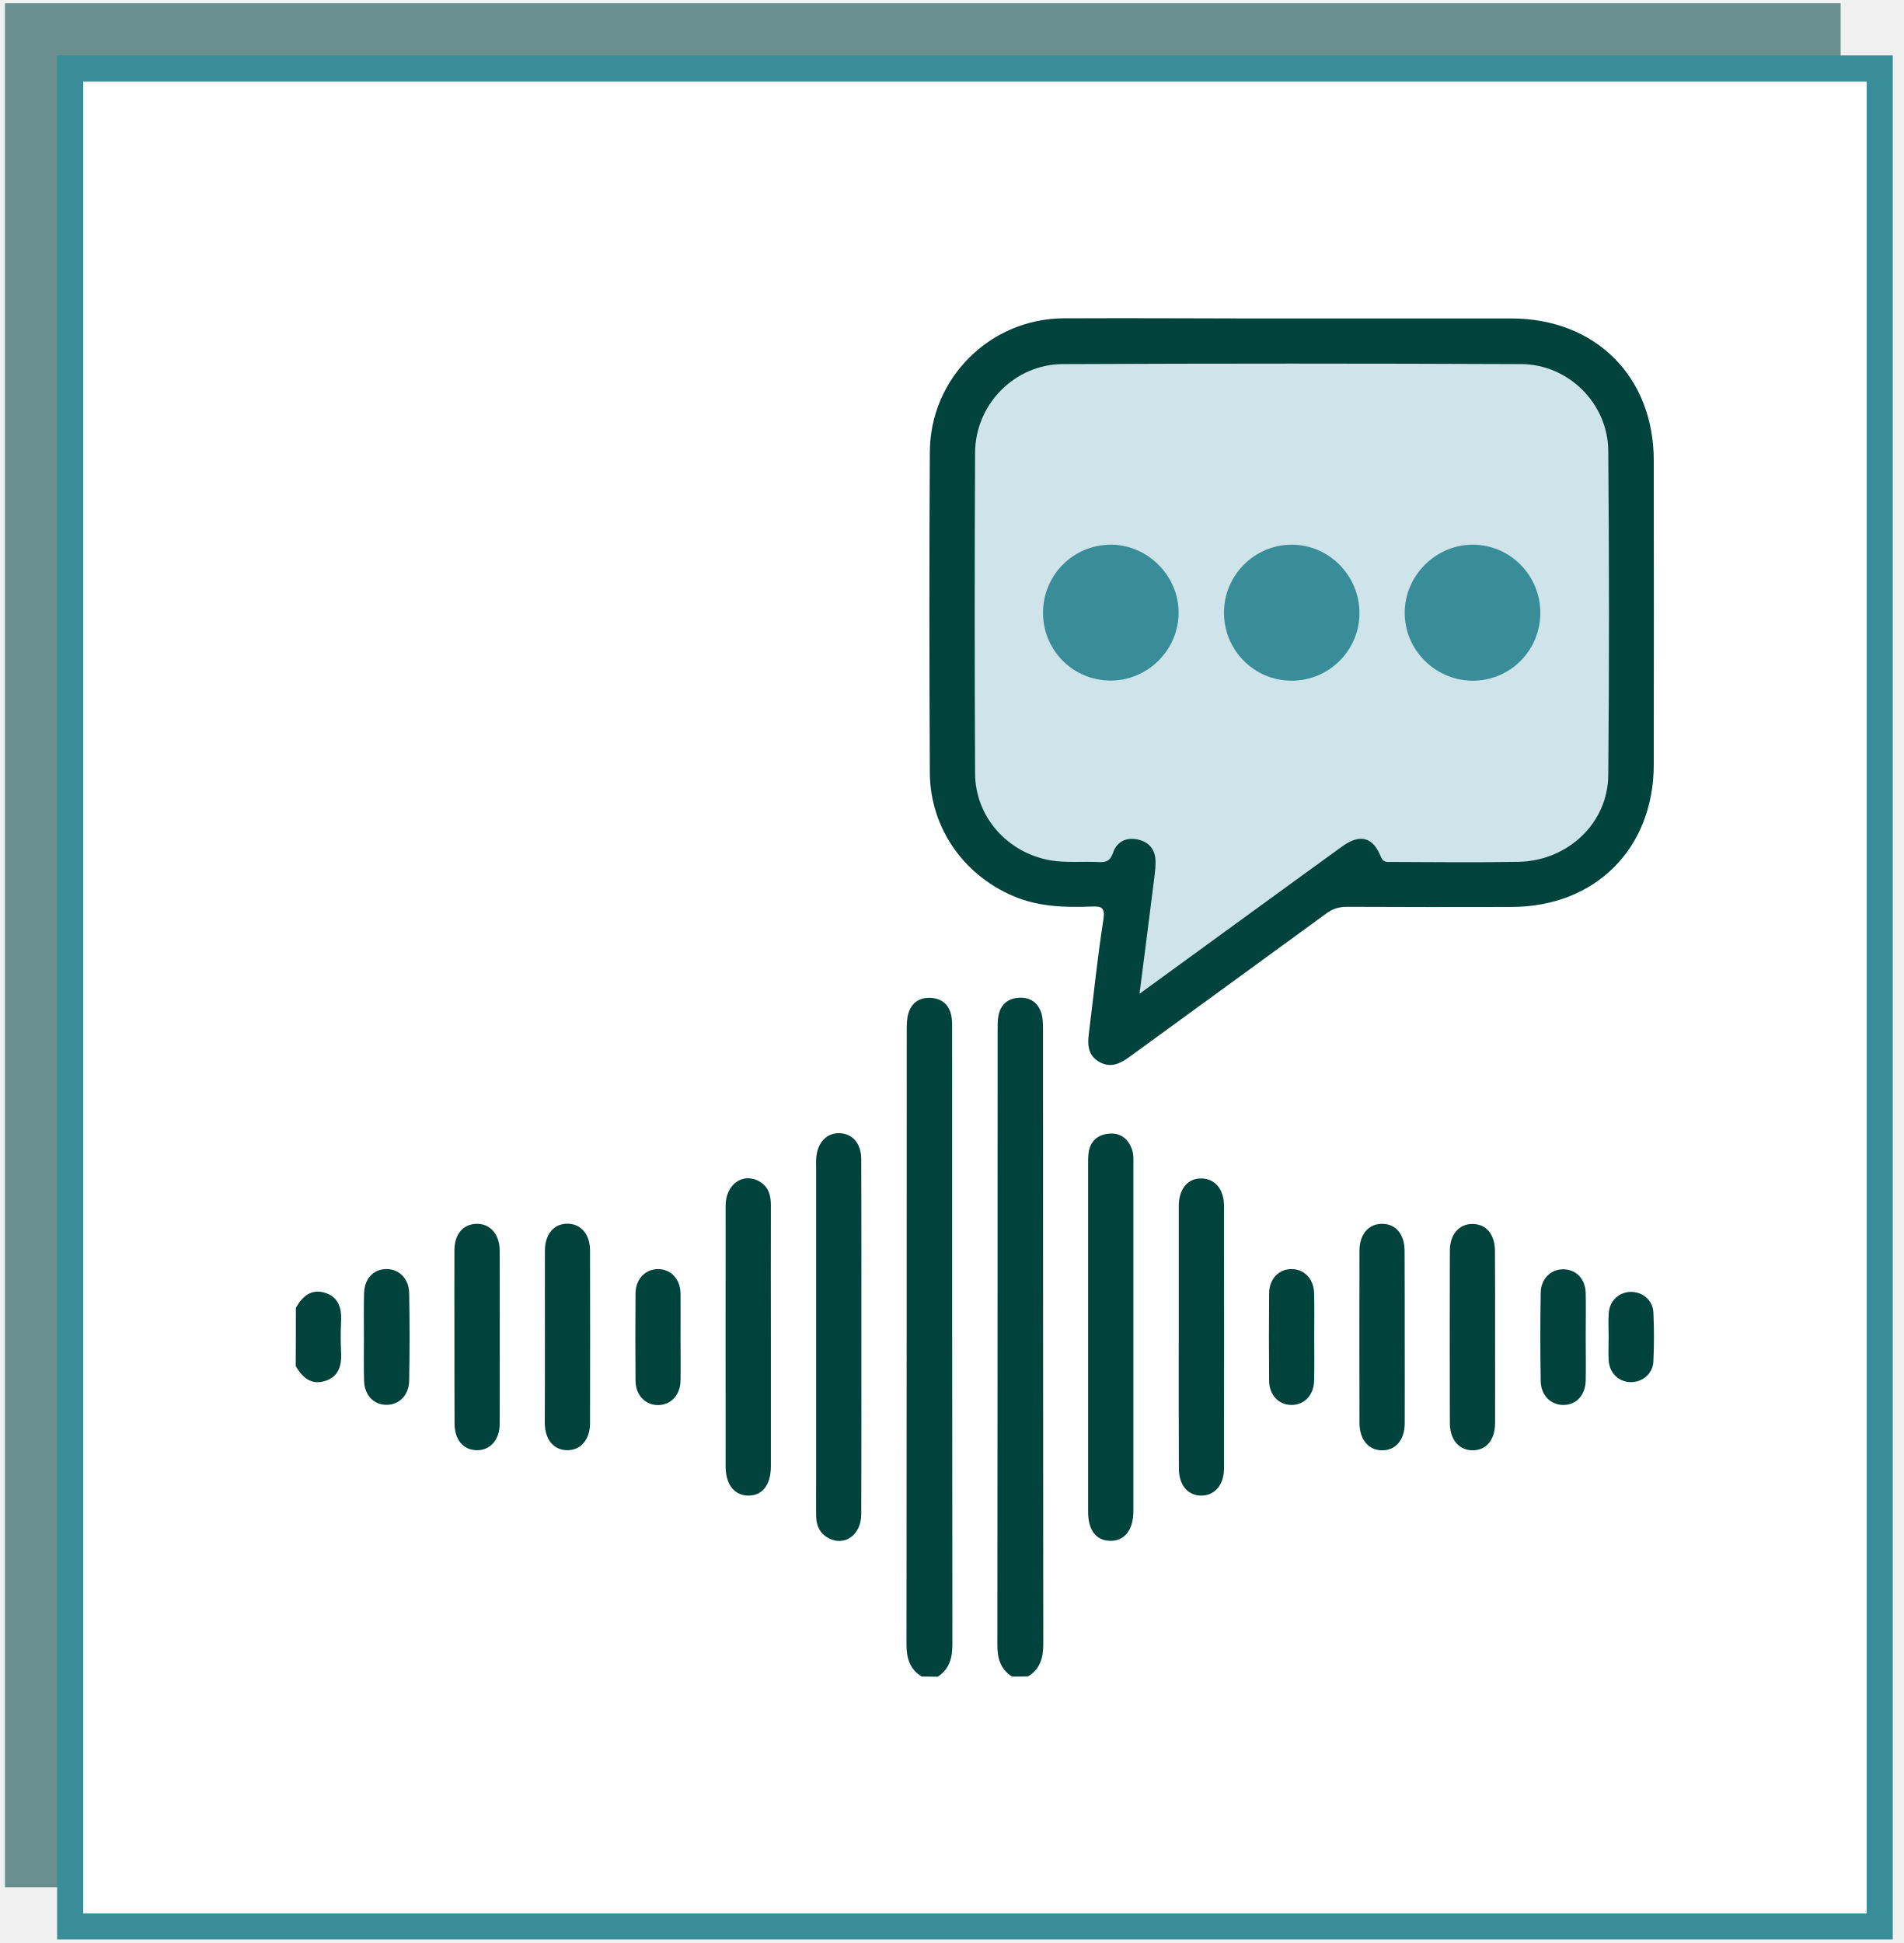
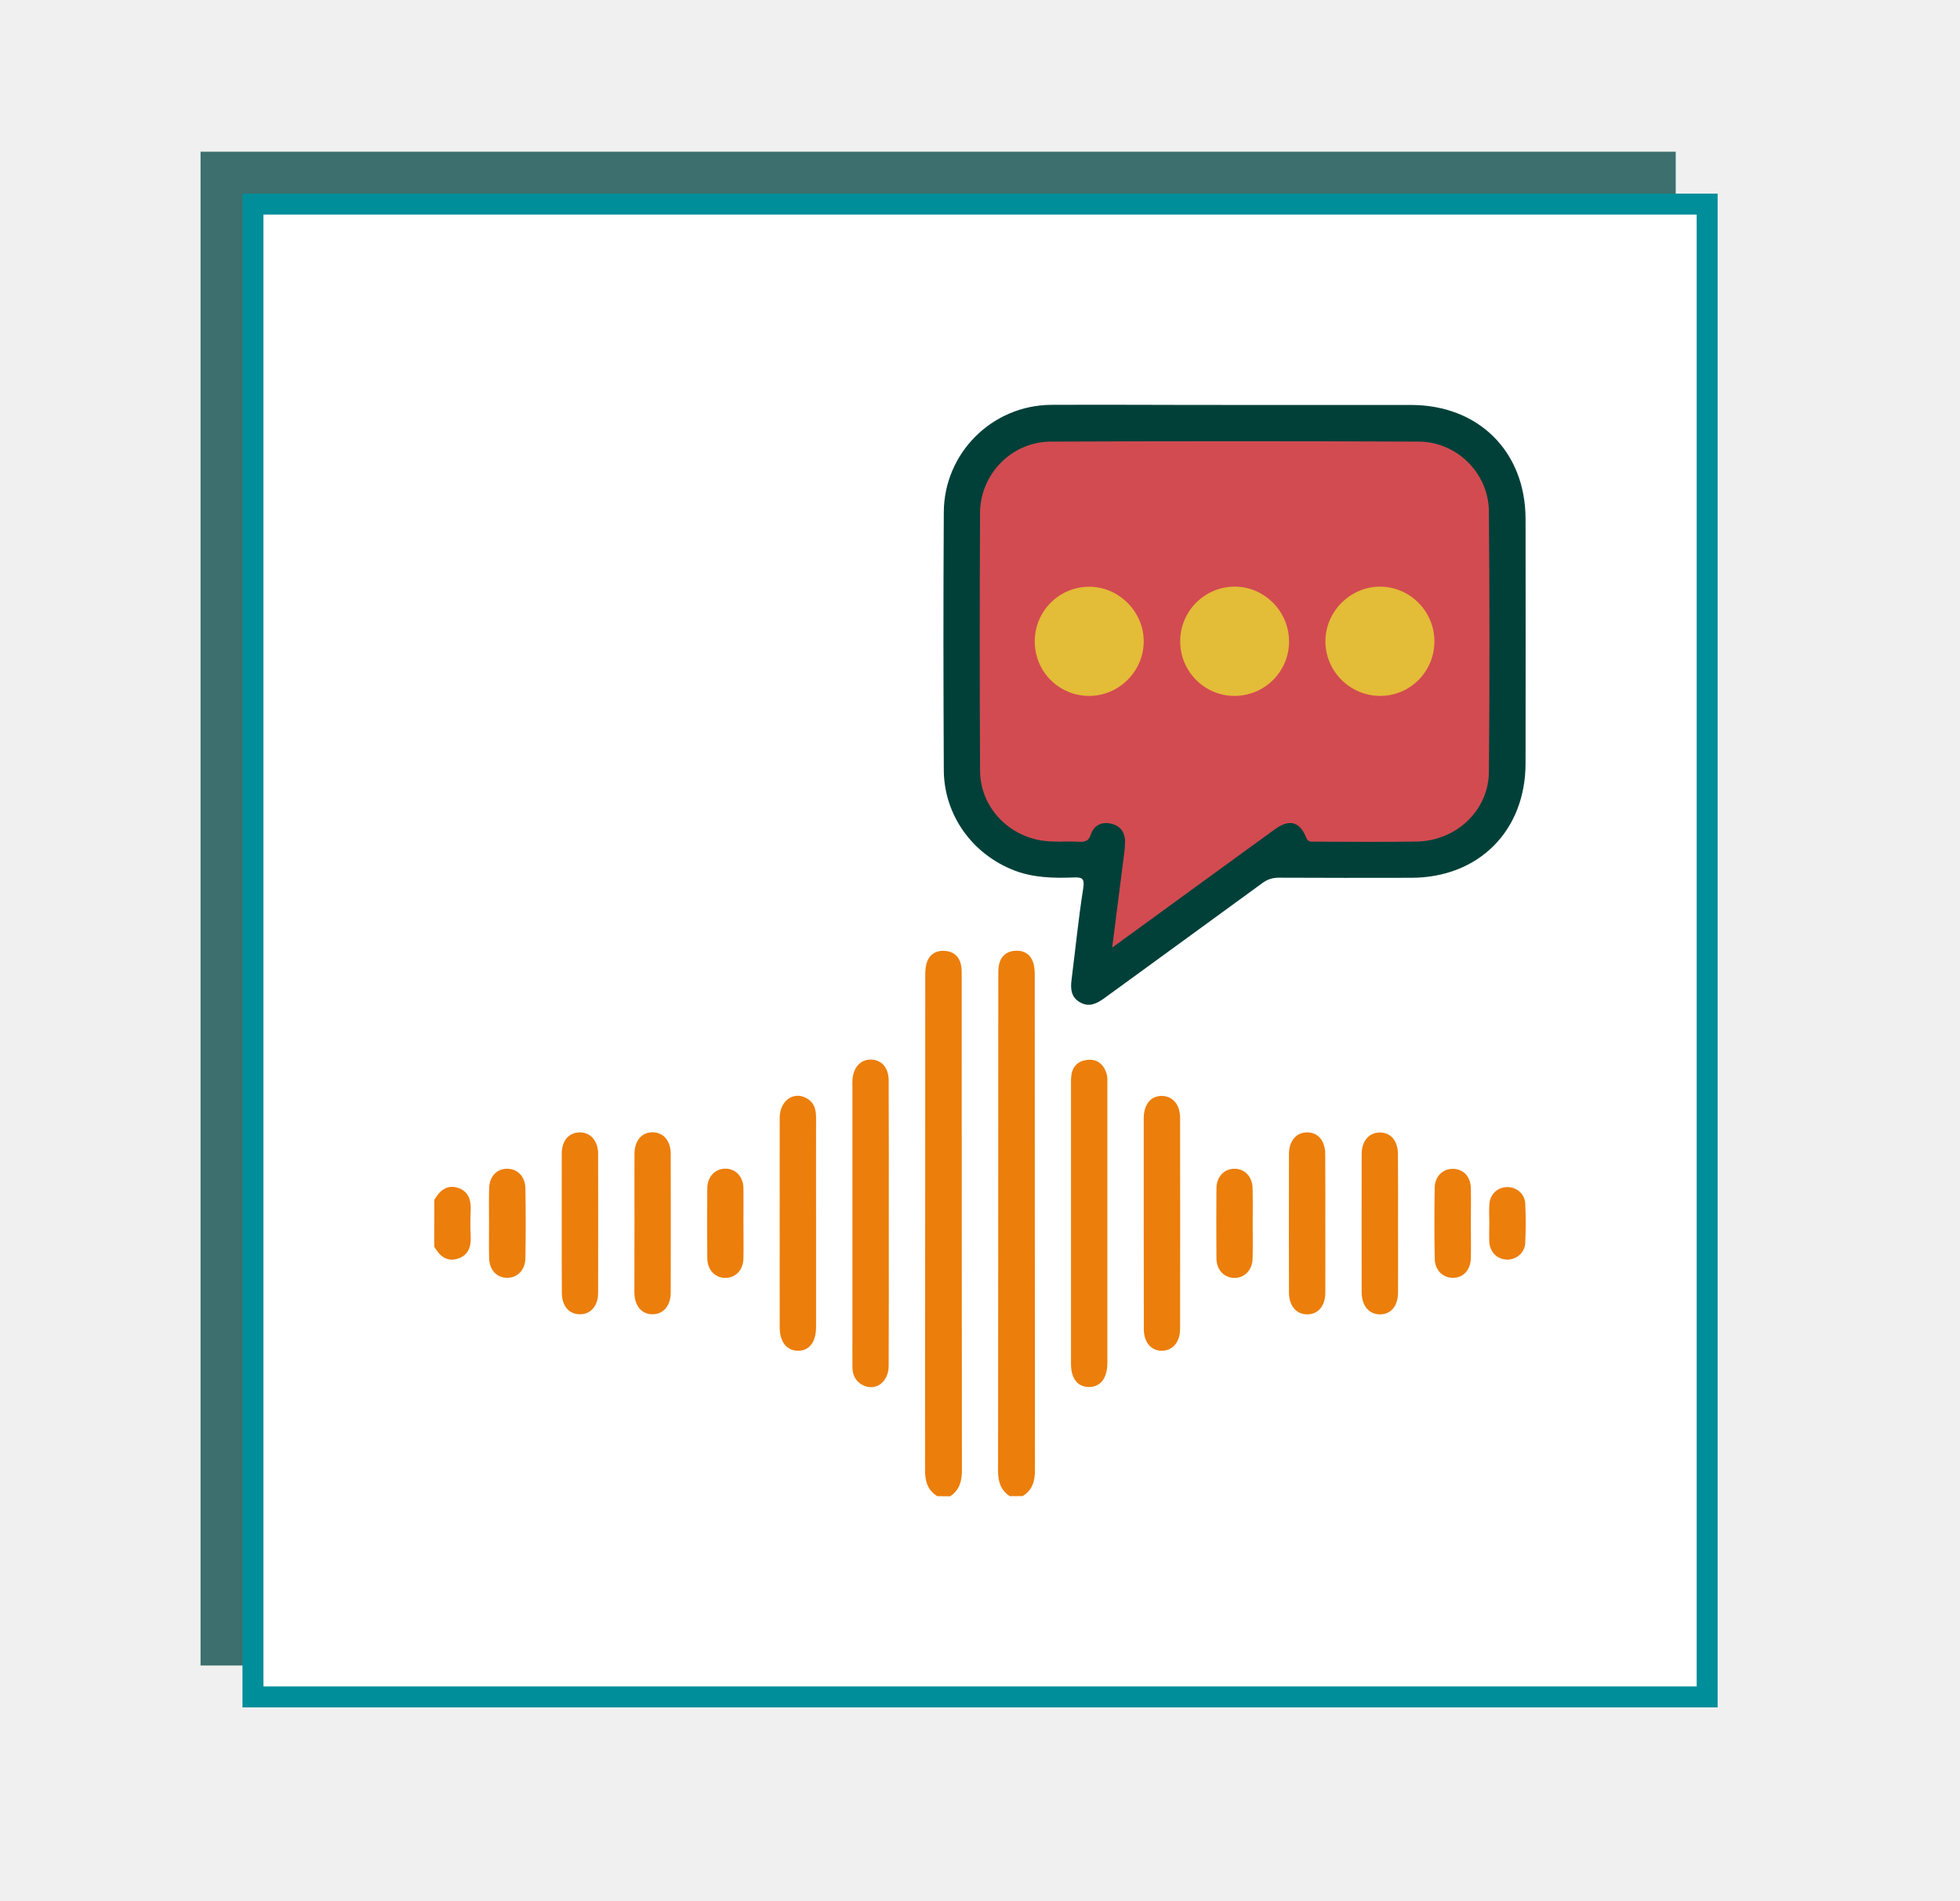
- <svg xmlns="http://www.w3.org/2000/svg" width="146" height="149" viewBox="0 0 146 149" fill="none">
-   <g opacity="0.75">
-     <path opacity="0.75" d="M140.16 1.25H1.38V143.73H140.16V1.25Z" fill="#004543" stroke="#004543" stroke-width="2" stroke-miterlimit="10" />
+ <svg xmlns="http://www.w3.org/2000/svg" version="1.1" id="Camada_1" x="0px" y="0px" viewBox="0 0 187.05 181.43" style="enable-background:new 0 0 187.05 181.43;" xml:space="preserve">
+   <style type="text/css">
+ 	.st0{fill:url(#SVGID_1_);}
+ 	.st1{fill:url(#SVGID_2_);}
+ 	.st2{fill:url(#SVGID_3_);}
+ 	.st3{fill:url(#SVGID_4_);}
+ 	.st4{fill:url(#SVGID_5_);}
+ 	.st5{fill:url(#SVGID_6_);}
+ 	.st6{fill:url(#SVGID_7_);}
+ 	.st7{fill:url(#SVGID_8_);}
+ 	.st8{fill:url(#SVGID_9_);}
+ 	.st9{fill:url(#SVGID_10_);}
+ 	.st10{fill:url(#SVGID_11_);}
+ 	.st11{fill:url(#SVGID_12_);}
+ 	.st12{fill:url(#SVGID_13_);}
+ 	.st13{fill:url(#SVGID_14_);}
+ 	.st14{fill:url(#SVGID_15_);}
+ 	.st15{fill:url(#SVGID_16_);}
+ 	.st16{fill:url(#SVGID_17_);}
+ 	.st17{fill:url(#SVGID_18_);}
+ 	.st18{fill:url(#SVGID_19_);}
+ 	.st19{fill:url(#SVGID_20_);}
+ 	.st20{fill:url(#SVGID_21_);}
+ 	.st21{fill:url(#SVGID_22_);}
+ 	.st22{fill:url(#SVGID_23_);}
+ 	.st23{fill:url(#SVGID_24_);}
+ 	.st24{fill:url(#SVGID_25_);}
+ 	.st25{fill:url(#SVGID_26_);}
+ 	.st26{fill:url(#SVGID_27_);}
+ 	.st27{fill:url(#SVGID_28_);}
+ 	.st28{fill:url(#SVGID_29_);}
+ 	.st29{fill:url(#SVGID_30_);}
+ 	.st30{fill:url(#SVGID_31_);}
+ 	.st31{fill:url(#SVGID_32_);}
+ 	.st32{fill:url(#SVGID_33_);}
+ 	.st33{fill:url(#SVGID_34_);}
+ 	.st34{fill:url(#SVGID_35_);}
+ 	.st35{fill:url(#SVGID_36_);}
+ 	.st36{fill:url(#SVGID_37_);}
+ 	.st37{fill:url(#SVGID_38_);}
+ 	.st38{fill:url(#SVGID_39_);}
+ 	.st39{fill:url(#SVGID_40_);}
+ 	.st40{fill:url(#SVGID_41_);}
+ 	.st41{fill:url(#SVGID_42_);}
+ 	.st42{fill:url(#SVGID_43_);}
+ 	.st43{fill:url(#SVGID_44_);}
+ 	.st44{fill:url(#SVGID_45_);}
+ 	.st45{fill:url(#SVGID_46_);}
+ 	.st46{fill:url(#SVGID_47_);}
+ 	.st47{fill:url(#SVGID_48_);}
+ 	.st48{fill:url(#SVGID_49_);}
+ 	.st49{fill:url(#SVGID_50_);}
+ 	.st50{fill:url(#SVGID_51_);}
+ 	.st51{clip-path:url(#SVGID_65_);fill:url(#SVGID_66_);}
+ 	.st52{clip-path:url(#SVGID_65_);fill:url(#SVGID_67_);}
+ 	.st53{clip-path:url(#SVGID_65_);fill:url(#SVGID_68_);}
+ 	.st54{clip-path:url(#SVGID_65_);fill:url(#SVGID_69_);}
+ 	.st55{clip-path:url(#SVGID_65_);fill:url(#SVGID_70_);}
+ 	.st56{fill:none;stroke:#FFFFFF;stroke-miterlimit:10;}
+ 	.st57{opacity:0.5;}
+ 	.st58{fill:none;stroke:#FFFFFF;stroke-width:0.75;stroke-miterlimit:10;}
+ 	.st59{fill:url(#SVGID_73_);}
+ 	.st60{opacity:0.75;}
+ 	.st61{fill:#004441;}
+ 	.st62{fill:#008E9A;}
+ 	.st63{fill:#003936;}
+ 	.st64{fill:#FFFFFF;}
+ 	.st65{fill:url(#SVGID_82_);}
+ 	.st66{fill:url(#SVGID_83_);}
+ 	.st67{fill:url(#SVGID_84_);}
+ 	.st68{fill:url(#SVGID_85_);}
+ 	.st69{fill:url(#SVGID_86_);}
+ 	.st70{fill:url(#SVGID_87_);}
+ 	.st71{fill:url(#SVGID_88_);}
+ 	.st72{fill:url(#SVGID_89_);}
+ 	.st73{fill:url(#SVGID_90_);}
+ 	.st74{fill:url(#SVGID_91_);}
+ 	.st75{fill:url(#SVGID_92_);}
+ 	.st76{fill:#006D68;}
+ 	.st77{fill:url(#SVGID_93_);}
+ 	.st78{fill:url(#SVGID_94_);}
+ 	.st79{fill:url(#SVGID_95_);}
+ 	.st80{fill:url(#SVGID_96_);}
+ 	.st81{fill:url(#SVGID_97_);}
+ 	.st82{fill:url(#SVGID_98_);}
+ 	.st83{fill:url(#SVGID_99_);}
+ 	.st84{fill:url(#SVGID_100_);}
+ 	.st85{fill:url(#SVGID_101_);}
+ 	.st86{fill:url(#SVGID_102_);}
+ 	.st87{fill:#005D57;}
+ 	.st88{fill:#0096A4;}
+ 	.st89{fill:none;stroke:#FFFFFF;stroke-width:2;stroke-miterlimit:10;}
+ 	.st90{fill:none;stroke:#006D68;stroke-width:2;stroke-miterlimit:10;}
+ 	.st91{fill:#004441;stroke:#004441;stroke-width:2;stroke-miterlimit:10;}
+ 	.st92{fill:#FFFFFF;stroke:#008E9A;stroke-width:2;stroke-miterlimit:10;}
+ 	.st93{fill:#004039;}
+ 	.st94{fill:#C6E5EA;}
+ 	.st95{fill:#79C4CF;}
+ 	.st96{fill:#6CBFC4;}
+ 	.st97{fill:#D2E9EC;}
+ 	.st98{fill:#FADFD1;}
+ 	.st99{fill:#EA7B59;}
+ 	.st100{fill:#CFCFD9;}
+ 	.st101{fill:#EC7E0B;}
+ 	.st102{fill:#875B9F;}
+ 	.st103{fill:#D24B51;}
+ 	.st104{fill:#F5BB90;}
+ 	.st105{fill:#54B8C0;}
+ 	.st106{fill:#E5533A;}
+ 	.st107{fill:#E3BC38;}
+ 	.st108{fill:url(#SVGID_103_);}
+ 	.st109{fill:url(#SVGID_104_);}
+ 	.st110{fill:url(#SVGID_105_);}
+ 	.st111{fill:url(#SVGID_106_);}
+ 	.st112{fill:url(#SVGID_107_);}
+ 	.st113{fill:url(#SVGID_108_);}
+ 	.st114{fill:url(#SVGID_109_);}
+ 	.st115{fill:url(#SVGID_110_);}
+ 	.st116{fill:url(#SVGID_111_);}
+ 	.st117{fill:url(#SVGID_112_);}
+ 	.st118{fill:url(#SVGID_113_);}
+ 	.st119{fill:url(#SVGID_114_);}
+ 	.st120{fill:url(#SVGID_115_);}
+ 	.st121{fill:url(#SVGID_116_);}
+ 	.st122{fill:url(#SVGID_117_);}
+ 	.st123{fill:url(#SVGID_118_);}
+ 	.st124{fill:url(#SVGID_119_);}
+ 	.st125{fill:url(#SVGID_120_);}
+ 	.st126{fill:url(#SVGID_121_);}
+ 	.st127{fill:url(#SVGID_122_);}
+ 	.st128{fill:url(#SVGID_123_);}
+ 	.st129{fill:url(#SVGID_124_);}
+ 	.st130{fill:url(#SVGID_125_);}
+ 	.st131{fill:url(#SVGID_126_);}
+ 	.st132{fill:url(#SVGID_127_);}
+ 	.st133{fill:url(#SVGID_128_);}
+ 	.st134{fill:url(#SVGID_129_);}
+ 	.st135{fill:url(#SVGID_130_);}
+ 	.st136{fill:url(#SVGID_131_);}
+ 	.st137{fill:url(#SVGID_132_);}
+ 	.st138{fill:url(#SVGID_133_);}
+ 	.st139{fill:url(#SVGID_134_);}
+ 	.st140{fill:url(#SVGID_135_);}
+ 	.st141{fill:url(#SVGID_136_);}
+ 	.st142{fill:url(#SVGID_137_);}
+ 	.st143{fill:url(#SVGID_138_);}
+ 	.st144{fill:url(#SVGID_139_);}
+ 	.st145{fill:url(#SVGID_140_);}
+ 	.st146{fill:url(#SVGID_141_);}
+ 	.st147{fill:url(#SVGID_142_);}
+ 	.st148{fill:url(#SVGID_143_);}
+ 	.st149{fill:url(#SVGID_144_);}
+ 	.st150{fill:url(#SVGID_145_);}
+ 	.st151{fill:url(#SVGID_146_);}
+ 	.st152{fill:url(#SVGID_147_);}
+ 	.st153{fill:url(#SVGID_148_);}
+ 	.st154{fill:url(#SVGID_149_);}
+ 	.st155{fill:url(#SVGID_150_);}
+ 	.st156{fill:url(#SVGID_151_);}
+ 	.st157{fill:url(#SVGID_152_);}
+ 	.st158{fill:url(#SVGID_153_);}
+ 	.st159{clip-path:url(#SVGID_167_);fill:url(#SVGID_168_);}
+ 	.st160{clip-path:url(#SVGID_167_);fill:url(#SVGID_169_);}
+ 	.st161{clip-path:url(#SVGID_167_);fill:url(#SVGID_170_);}
+ 	.st162{clip-path:url(#SVGID_167_);fill:url(#SVGID_171_);}
+ 	.st163{clip-path:url(#SVGID_167_);fill:url(#SVGID_172_);}
+ 	.st164{fill:#A991B5;}
+ 	.st165{fill:#EE8E34;}
+ 	.st166{fill:#A07F0E;}
+ 	.st167{fill:none;stroke:#54B8C0;stroke-width:4;stroke-miterlimit:10;}
+ 	.st168{fill:none;stroke:#875B9F;stroke-width:5;stroke-miterlimit:10;}
+ 	.st169{fill:#E76F80;}
+ 	.st170{fill:#004745;}
+ </style>
+   <g>
+     <g>
+       <g class="st60">
+         <rect x="20.14" y="15.48" class="st91" width="138.78" height="142.48" />
+       </g>
+       <g>
+         <g>
+           <rect x="24.14" y="19.48" class="st92" width="138.78" height="142.48" />
+         </g>
+       </g>
+     </g>
+     <g>
+       <path class="st101" d="M89.45,142.8c-0.93-0.57-1.17-1.43-1.17-2.48c0.02-15.72,0.01-31.44,0.02-47.16c0-0.4,0.01-0.82,0.12-1.2    c0.23-0.81,0.83-1.24,1.67-1.21c0.87,0.03,1.46,0.5,1.63,1.39c0.07,0.36,0.06,0.74,0.06,1.11c0,15.69,0,31.37,0.02,47.06    c0,1.05-0.22,1.9-1.12,2.5C90.26,142.8,89.86,142.8,89.45,142.8z" />
+       <path class="st101" d="M96.37,142.8c-0.87-0.57-1.12-1.37-1.12-2.4c0.02-15.75,0.01-31.51,0.02-47.26c0-0.34,0-0.68,0.06-1.01    c0.17-0.89,0.75-1.36,1.63-1.39c0.83-0.03,1.43,0.4,1.67,1.21c0.11,0.38,0.12,0.8,0.12,1.2c0.01,15.72,0,31.44,0.02,47.16    c0,1.05-0.24,1.91-1.17,2.48C97.18,142.8,96.77,142.8,96.37,142.8z" />
+       <path class="st101" d="M41.45,114.52c0.49-0.86,1.16-1.47,2.21-1.16c1.04,0.31,1.31,1.16,1.26,2.17c-0.04,0.81-0.04,1.63,0,2.44    c0.05,1.01-0.21,1.86-1.26,2.17c-1.06,0.32-1.72-0.3-2.22-1.15C41.45,117.51,41.45,116.01,41.45,114.52z" />
+       <path class="st93" d="M117.79,38.65c5.63,0,11.25,0,16.88,0c6.45,0.01,10.92,4.46,10.92,10.91c0.01,7.76,0.01,15.52,0,23.28    c0,6.45-4.47,10.93-10.91,10.94c-4.2,0.01-8.41,0.01-12.61-0.01c-0.61,0-1.09,0.14-1.58,0.5c-5.03,3.68-10.07,7.33-15.1,11    c-0.73,0.53-1.46,0.89-2.33,0.39c-0.84-0.48-0.91-1.27-0.8-2.13c0.37-2.92,0.66-5.86,1.12-8.77c0.15-0.97-0.16-1.04-0.94-1.01    c-1.9,0.07-3.79,0.03-5.61-0.66c-4.03-1.54-6.74-5.29-6.76-9.6c-0.04-8.2-0.05-16.4,0-24.61c0.03-5.63,4.59-10.19,10.23-10.24    C106.13,38.61,111.96,38.66,117.79,38.65C117.79,38.65,117.79,38.65,117.79,38.65z" />
+       <path class="st101" d="M102.21,116.78c0-4.37,0-8.73,0-13.1c0-0.34-0.01-0.68,0.03-1.01c0.1-0.9,0.67-1.42,1.52-1.51    c0.86-0.1,1.49,0.33,1.8,1.17c0.16,0.43,0.12,0.87,0.12,1.3c0,8.73,0,17.47,0,26.2c0,0.1,0,0.2,0,0.3    c-0.01,1.42-0.68,2.27-1.78,2.25c-1.07-0.02-1.69-0.81-1.69-2.2C102.21,125.72,102.21,121.25,102.21,116.78z" />
+       <path class="st101" d="M84.82,116.75c0,4.54,0.01,9.07-0.01,13.61c-0.01,1.59-1.29,2.49-2.53,1.81c-0.66-0.36-0.92-0.96-0.93-1.69    c-0.01-1.02,0-2.03,0-3.05c0-7.85,0-15.71,0-23.56c0-0.24-0.01-0.47,0-0.71c0.04-1.24,0.76-2.06,1.79-2.03    c1.01,0.03,1.67,0.79,1.67,2.01C84.83,107.68,84.82,112.21,84.82,116.75z" />
+       <path class="st101" d="M77.88,116.81c0,3.29,0,6.57,0,9.86c0,1.43-0.66,2.27-1.75,2.25c-1.06-0.02-1.71-0.85-1.72-2.21    c0-6.67-0.01-13.34,0-20.02c0-1.64,1.33-2.58,2.59-1.86c0.69,0.4,0.88,1.04,0.88,1.81C77.87,110.04,77.88,113.42,77.88,116.81z" />
+       <path class="st101" d="M109.15,116.7c0-3.32,0-6.64,0-9.96c0-1.34,0.69-2.17,1.76-2.14c1.03,0.03,1.71,0.84,1.71,2.11    c0.01,6.71,0.01,13.41,0,20.12c0,1.26-0.7,2.08-1.73,2.09c-1.03,0.01-1.73-0.8-1.73-2.06    C109.15,123.47,109.15,120.08,109.15,116.7z" />
+       <path class="st101" d="M60.55,116.66c0-2.17-0.01-4.34,0-6.51c0-1.27,0.68-2.08,1.72-2.08c1.04,0,1.74,0.81,1.74,2.07    c0.01,4.41,0.01,8.81,0,13.22c0,1.26-0.7,2.08-1.74,2.08c-1.04,0-1.72-0.81-1.73-2.08C60.54,121.13,60.55,118.9,60.55,116.66z" />
+       <path class="st101" d="M126.48,116.66c0,2.24,0.01,4.47,0,6.71c0,1.27-0.69,2.08-1.73,2.08c-1.04,0-1.73-0.82-1.74-2.08    c-0.01-4.41-0.01-8.81,0-13.22c0-1.26,0.7-2.08,1.74-2.07c1.04,0,1.72,0.8,1.72,2.08C126.49,112.32,126.48,114.49,126.48,116.66z" />
+       <path class="st101" d="M133.42,116.77c0,2.2,0.01,4.41,0,6.61c-0.01,1.28-0.69,2.07-1.73,2.07c-1.04-0.01-1.73-0.82-1.74-2.08    c-0.01-4.41-0.01-8.81,0-13.22c0-1.26,0.71-2.07,1.75-2.06c1.04,0.01,1.71,0.8,1.71,2.08    C133.43,112.36,133.42,114.56,133.42,116.77z" />
+       <path class="st101" d="M53.61,116.7c0-2.2-0.01-4.41,0-6.61c0.01-1.22,0.66-1.98,1.68-2.01c1.04-0.03,1.78,0.78,1.79,2.03    c0.01,4.44,0.01,8.88,0,13.32c0,1.24-0.76,2.05-1.8,2.01c-1.01-0.04-1.65-0.81-1.66-2.03C53.6,121.17,53.61,118.94,53.61,116.7z" />
+       <path class="st101" d="M70.95,116.75c0,1.12,0.02,2.23,0,3.35c-0.02,1.11-0.74,1.86-1.72,1.87c-0.98,0-1.72-0.76-1.73-1.86    c-0.02-2.23-0.02-4.46,0-6.7c0.01-1.1,0.74-1.86,1.72-1.87c0.98,0,1.71,0.76,1.73,1.86C70.96,114.52,70.95,115.64,70.95,116.75z" />
+       <path class="st101" d="M119.55,116.76c0,1.12,0.02,2.23-0.01,3.35c-0.02,1.1-0.75,1.86-1.73,1.86c-0.98,0-1.71-0.76-1.72-1.86    c-0.02-2.23-0.02-4.46,0-6.7c0.01-1.1,0.74-1.86,1.72-1.86c0.98,0,1.71,0.76,1.73,1.86C119.57,114.53,119.55,115.64,119.55,116.76    z" />
+       <path class="st101" d="M46.67,116.76c0-1.12-0.02-2.23,0.01-3.35c0.03-1.13,0.73-1.86,1.72-1.86c0.98,0,1.72,0.74,1.74,1.86    c0.04,2.23,0.04,4.46,0,6.69c-0.02,1.12-0.76,1.86-1.74,1.86c-0.98,0-1.69-0.74-1.72-1.86C46.65,118.99,46.67,117.87,46.67,116.76    z" />
+       <path class="st101" d="M140.37,116.73c0,1.12,0.02,2.23,0,3.35c-0.03,1.13-0.71,1.87-1.69,1.88c-0.98,0.01-1.74-0.72-1.76-1.83    c-0.04-2.26-0.04-4.53,0-6.79c0.02-1.1,0.83-1.83,1.81-1.78c0.95,0.05,1.61,0.75,1.64,1.83    C140.39,114.5,140.37,115.62,140.37,116.73z" />
+       <path class="st101" d="M142.13,116.72c0-0.61-0.04-1.22,0.01-1.82c0.07-0.92,0.77-1.57,1.65-1.6c0.92-0.03,1.73,0.63,1.77,1.58    c0.06,1.25,0.06,2.5,0,3.74c-0.04,0.95-0.84,1.62-1.75,1.6c-0.92-0.02-1.62-0.7-1.68-1.68    C142.1,117.93,142.13,117.33,142.13,116.72C142.13,116.72,142.13,116.72,142.13,116.72z" />
+       <path class="st103" d="M106.14,90.44c0.41-3.2,0.79-6.15,1.16-9.1c0.04-0.34,0.07-0.68,0.07-1.01c0-0.95-0.5-1.55-1.4-1.73    c-0.87-0.18-1.59,0.2-1.86,1.03c-0.21,0.62-0.53,0.74-1.09,0.71c-1.25-0.07-2.5,0.08-3.75-0.14c-3.27-0.59-5.73-3.34-5.74-6.66    c-0.04-8.2-0.04-16.4,0-24.6c0.02-3.7,3.03-6.77,6.72-6.79c11.72-0.05,23.45-0.05,35.17,0c3.61,0.02,6.63,3.01,6.67,6.63    c0.07,8.3,0.08,16.6,0,24.9c-0.03,3.68-3.12,6.57-6.88,6.64c-3.25,0.06-6.51,0.02-9.76,0.01c-0.32,0-0.61,0.07-0.8-0.4    c-0.61-1.52-1.6-1.77-2.94-0.81c-2.55,1.84-5.09,3.7-7.64,5.55C111.49,86.56,108.89,88.44,106.14,90.44z" />
+       <path class="st107" d="M98.75,61.22c0-2.86,2.28-5.18,5.13-5.22c2.85-0.04,5.27,2.35,5.27,5.21c0,2.87-2.39,5.24-5.26,5.21    C101.02,66.39,98.75,64.08,98.75,61.22z" />
+       <path class="st107" d="M123.02,61.25c-0.01,2.85-2.33,5.16-5.19,5.17c-2.88,0.01-5.22-2.34-5.2-5.25    c0.01-2.84,2.34-5.17,5.18-5.18C120.67,55.98,123.03,58.36,123.02,61.25z" />
+       <path class="st107" d="M136.89,61.18c0.02,2.91-2.32,5.26-5.21,5.24c-2.84-0.02-5.18-2.34-5.19-5.18    c-0.02-2.86,2.37-5.26,5.23-5.25C134.56,56.01,136.87,58.33,136.89,61.18z" />
+     </g>
  </g>
-   <path d="M144.16 5.25H5.38V147.73H144.16V5.25Z" fill="white" stroke="#388D99" stroke-width="2" stroke-miterlimit="10" />
-   <path d="M70.69 128.57C69.76 128 69.52 127.14 69.52 126.09C69.54 110.37 69.53 94.65 69.54 78.93C69.54 78.53 69.55 78.11 69.66 77.73C69.89 76.92 70.49 76.49 71.33 76.52C72.2 76.55 72.79 77.02 72.96 77.91C73.03 78.27 73.02 78.65 73.02 79.02C73.02 94.71 73.02 110.39 73.04 126.08C73.04 127.13 72.82 127.98 71.92 128.58C71.5 128.57 71.1 128.57 70.69 128.57Z" fill="#00423C" />
-   <path d="M77.61 128.57C76.74 128 76.49 127.2 76.49 126.17C76.51 110.42 76.5 94.66 76.51 78.91C76.51 78.57 76.51 78.23 76.57 77.9C76.74 77.01 77.32 76.54 78.2 76.51C79.03 76.48 79.63 76.91 79.87 77.72C79.98 78.1 79.99 78.52 79.99 78.92C80 94.64 79.99 110.36 80.01 126.08C80.01 127.13 79.77 127.99 78.84 128.56C78.42 128.57 78.01 128.57 77.61 128.57Z" fill="#00423C" />
-   <path d="M22.69 100.29C23.18 99.43 23.85 98.82 24.9 99.13C25.94 99.44 26.21 100.29 26.16 101.3C26.12 102.11 26.12 102.93 26.16 103.74C26.21 104.75 25.95 105.6 24.9 105.91C23.84 106.23 23.18 105.61 22.68 104.76C22.69 103.28 22.69 101.79 22.69 100.29Z" fill="#00423C" />
-   <path d="M99.03 24.42C104.66 24.42 110.28 24.42 115.91 24.42C122.36 24.43 126.83 28.88 126.83 35.33C126.84 43.09 126.84 50.85 126.83 58.61C126.83 65.06 122.36 69.54 115.92 69.55C111.72 69.56 107.51 69.56 103.31 69.54C102.7 69.54 102.22 69.68 101.73 70.04C96.7 73.72 91.66 77.37 86.63 81.04C85.9 81.57 85.17 81.93 84.3 81.43C83.46 80.95 83.39 80.16 83.5 79.3C83.87 76.38 84.16 73.44 84.62 70.53C84.77 69.56 84.46 69.49 83.68 69.52C81.78 69.59 79.89 69.55 78.07 68.86C74.04 67.32 71.33 63.57 71.31 59.26C71.27 51.06 71.26 42.86 71.31 34.65C71.34 29.02 75.9 24.46 81.54 24.41C87.37 24.38 93.2 24.43 99.03 24.42C99.03 24.43 99.03 24.43 99.03 24.42Z" fill="#00423C" />
-   <path d="M83.45 102.56C83.45 98.19 83.45 93.83 83.45 89.46C83.45 89.12 83.44 88.78 83.48 88.45C83.58 87.55 84.15 87.03 85 86.94C85.86 86.84 86.49 87.27 86.8 88.11C86.96 88.54 86.92 88.98 86.92 89.41C86.92 98.14 86.92 106.88 86.92 115.61C86.92 115.71 86.92 115.81 86.92 115.91C86.91 117.33 86.24 118.18 85.14 118.16C84.07 118.14 83.45 117.35 83.45 115.96C83.45 111.49 83.45 107.02 83.45 102.56Z" fill="#00423C" />
-   <path d="M66.06 102.52C66.06 107.06 66.07 111.59 66.05 116.13C66.04 117.72 64.76 118.62 63.52 117.94C62.86 117.58 62.6 116.98 62.59 116.25C62.58 115.23 62.59 114.22 62.59 113.2C62.59 105.35 62.59 97.49 62.59 89.64C62.59 89.4 62.58 89.17 62.59 88.93C62.63 87.69 63.35 86.87 64.38 86.9C65.39 86.93 66.05 87.69 66.05 88.91C66.07 93.45 66.06 97.99 66.06 102.52Z" fill="#00423C" />
-   <path d="M59.12 102.58C59.12 105.87 59.12 109.15 59.12 112.44C59.12 113.87 58.46 114.71 57.37 114.69C56.31 114.67 55.66 113.84 55.65 112.48C55.65 105.81 55.64 99.14 55.65 92.46C55.65 90.82 56.98 89.88 58.24 90.6C58.93 91 59.12 91.64 59.12 92.41C59.11 95.81 59.12 99.2 59.12 102.58Z" fill="#00423C" />
-   <path d="M90.4 102.47C90.4 99.15 90.4 95.83 90.4 92.51C90.4 91.17 91.09 90.34 92.16 90.37C93.19 90.4 93.87 91.21 93.87 92.48C93.88 99.19 93.88 105.89 93.87 112.6C93.87 113.86 93.17 114.68 92.14 114.69C91.11 114.7 90.41 113.89 90.41 112.63C90.39 109.24 90.4 105.86 90.4 102.47Z" fill="#00423C" />
-   <path d="M41.79 102.43C41.79 100.26 41.78 98.09 41.79 95.92C41.79 94.65 42.47 93.84 43.51 93.84C44.55 93.84 45.25 94.65 45.25 95.91C45.26 100.32 45.26 104.72 45.25 109.13C45.25 110.39 44.55 111.21 43.51 111.21C42.47 111.21 41.79 110.4 41.78 109.13C41.79 106.91 41.79 104.67 41.79 102.43Z" fill="#00423C" />
-   <path d="M107.73 102.43C107.73 104.67 107.74 106.9 107.73 109.14C107.73 110.41 107.04 111.22 106 111.22C104.96 111.22 104.27 110.4 104.26 109.14C104.25 104.73 104.25 100.33 104.26 95.92C104.26 94.66 104.96 93.84 106 93.85C107.04 93.85 107.72 94.65 107.72 95.93C107.73 98.09 107.73 100.26 107.73 102.43Z" fill="#00423C" />
-   <path d="M114.66 102.54C114.66 104.74 114.67 106.95 114.66 109.15C114.65 110.43 113.97 111.22 112.93 111.22C111.89 111.21 111.2 110.4 111.19 109.14C111.18 104.73 111.18 100.33 111.19 95.92C111.19 94.66 111.9 93.85 112.94 93.86C113.98 93.87 114.65 94.66 114.65 95.94C114.67 98.13 114.66 100.34 114.66 102.54Z" fill="#00423C" />
-   <path d="M34.85 102.47C34.85 100.27 34.84 98.06 34.85 95.86C34.86 94.64 35.51 93.88 36.53 93.85C37.57 93.82 38.31 94.63 38.32 95.88C38.33 100.32 38.33 104.76 38.32 109.2C38.32 110.44 37.56 111.25 36.52 111.21C35.51 111.17 34.87 110.4 34.86 109.18C34.85 106.95 34.85 104.71 34.85 102.47Z" fill="#00423C" />
-   <path d="M52.19 102.53C52.19 103.65 52.21 104.76 52.19 105.88C52.17 106.99 51.45 107.74 50.47 107.75C49.49 107.75 48.75 106.99 48.74 105.89C48.72 103.66 48.72 101.43 48.74 99.19C48.75 98.09 49.48 97.33 50.46 97.32C51.44 97.32 52.17 98.08 52.19 99.18C52.2 100.29 52.19 101.41 52.19 102.53Z" fill="#00423C" />
-   <path d="M100.79 102.53C100.79 103.65 100.81 104.76 100.78 105.88C100.76 106.98 100.03 107.74 99.05 107.74C98.07 107.74 97.34 106.98 97.33 105.88C97.31 103.65 97.31 101.42 97.33 99.18C97.34 98.08 98.07 97.32 99.05 97.32C100.03 97.32 100.76 98.08 100.78 99.18C100.81 100.3 100.79 101.41 100.79 102.53Z" fill="#00423C" />
-   <path d="M27.91 102.53C27.91 101.41 27.89 100.3 27.92 99.18C27.95 98.05 28.65 97.32 29.64 97.32C30.62 97.32 31.36 98.06 31.38 99.18C31.42 101.41 31.42 103.64 31.38 105.87C31.36 106.99 30.62 107.73 29.64 107.73C28.66 107.73 27.95 106.99 27.92 105.87C27.89 104.76 27.91 103.65 27.91 102.53Z" fill="#00423C" />
-   <path d="M121.61 102.51C121.61 103.63 121.63 104.74 121.61 105.86C121.58 106.99 120.9 107.73 119.92 107.74C118.94 107.75 118.18 107.02 118.16 105.91C118.12 103.65 118.12 101.38 118.16 99.12C118.18 98.02 118.99 97.29 119.97 97.34C120.92 97.39 121.58 98.09 121.61 99.17C121.63 100.28 121.61 101.39 121.61 102.51Z" fill="#00423C" />
-   <path d="M123.37 102.49C123.37 101.88 123.33 101.27 123.38 100.67C123.45 99.75 124.15 99.1 125.03 99.07C125.95 99.04 126.76 99.7 126.8 100.65C126.86 101.9 126.86 103.15 126.8 104.39C126.76 105.34 125.96 106.01 125.05 105.99C124.13 105.97 123.43 105.29 123.37 104.31C123.34 103.71 123.37 103.1 123.37 102.49Z" fill="#00423C" />
-   <path d="M87.39 76.21C87.8 73.01 88.18 70.06 88.55 67.11C88.59 66.77 88.62 66.43 88.62 66.1C88.62 65.15 88.12 64.55 87.22 64.37C86.35 64.19 85.63 64.57 85.36 65.4C85.15 66.02 84.83 66.14 84.27 66.11C83.02 66.04 81.77 66.19 80.52 65.97C77.25 65.38 74.79 62.63 74.78 59.31C74.74 51.11 74.74 42.91 74.78 34.71C74.8 31.01 77.81 27.94 81.5 27.92C93.22 27.87 104.95 27.87 116.67 27.92C120.28 27.94 123.3 30.93 123.34 34.55C123.41 42.85 123.42 51.15 123.34 59.45C123.31 63.13 120.22 66.02 116.46 66.09C113.21 66.15 109.95 66.11 106.7 66.1C106.38 66.1 106.09 66.17 105.9 65.7C105.29 64.18 104.3 63.93 102.96 64.89C100.41 66.73 97.87 68.59 95.32 70.44C92.73 72.33 90.13 74.21 87.39 76.21Z" fill="#CEE4EA" />
-   <path d="M79.99 46.99C79.99 44.13 82.27 41.81 85.12 41.77C87.97 41.73 90.39 44.12 90.39 46.98C90.39 49.85 88 52.22 85.13 52.19C82.27 52.16 79.99 49.86 79.99 46.99Z" fill="#388D99" />
-   <path d="M104.26 47.03C104.25 49.88 101.93 52.19 99.07 52.2C96.19 52.21 93.85 49.86 93.87 46.95C93.88 44.11 96.21 41.78 99.05 41.77C101.91 41.76 104.27 44.14 104.26 47.03Z" fill="#388D99" />
-   <path d="M118.13 46.96C118.15 49.87 115.81 52.22 112.92 52.2C110.08 52.18 107.74 49.86 107.73 47.02C107.71 44.16 110.1 41.76 112.96 41.77C115.8 41.78 118.11 44.1 118.13 46.96Z" fill="#388D99" />
</svg>
